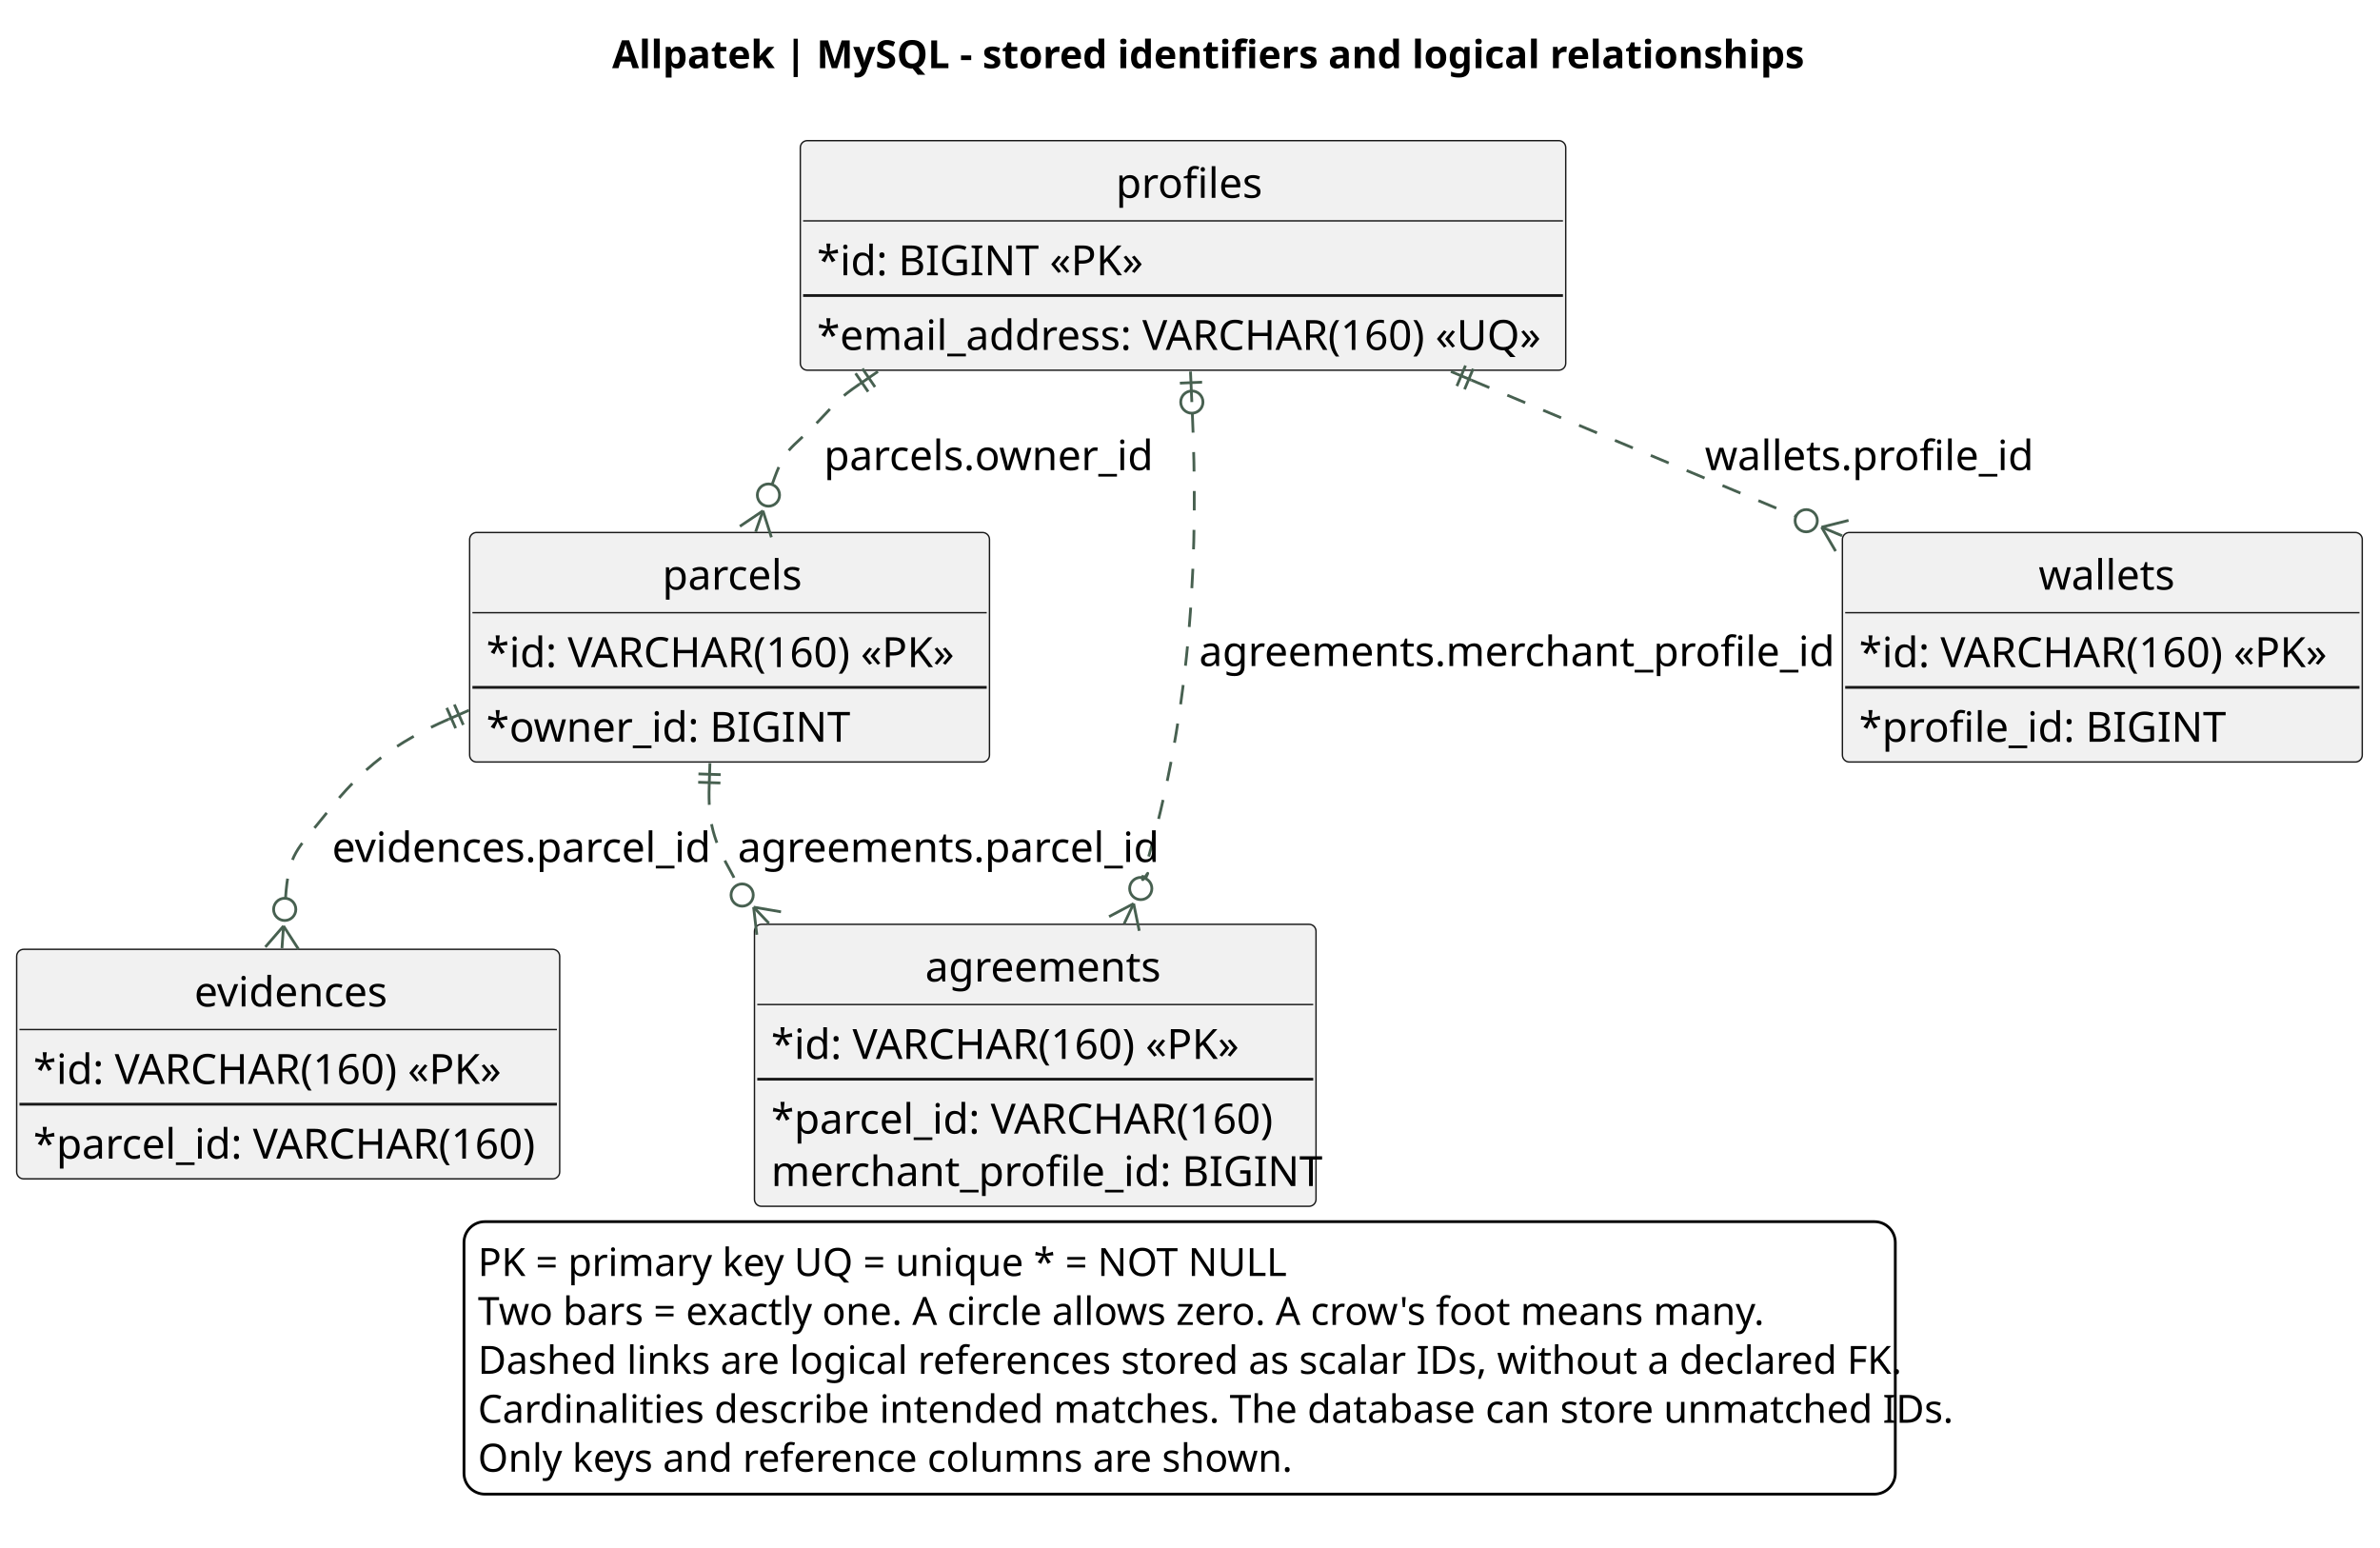
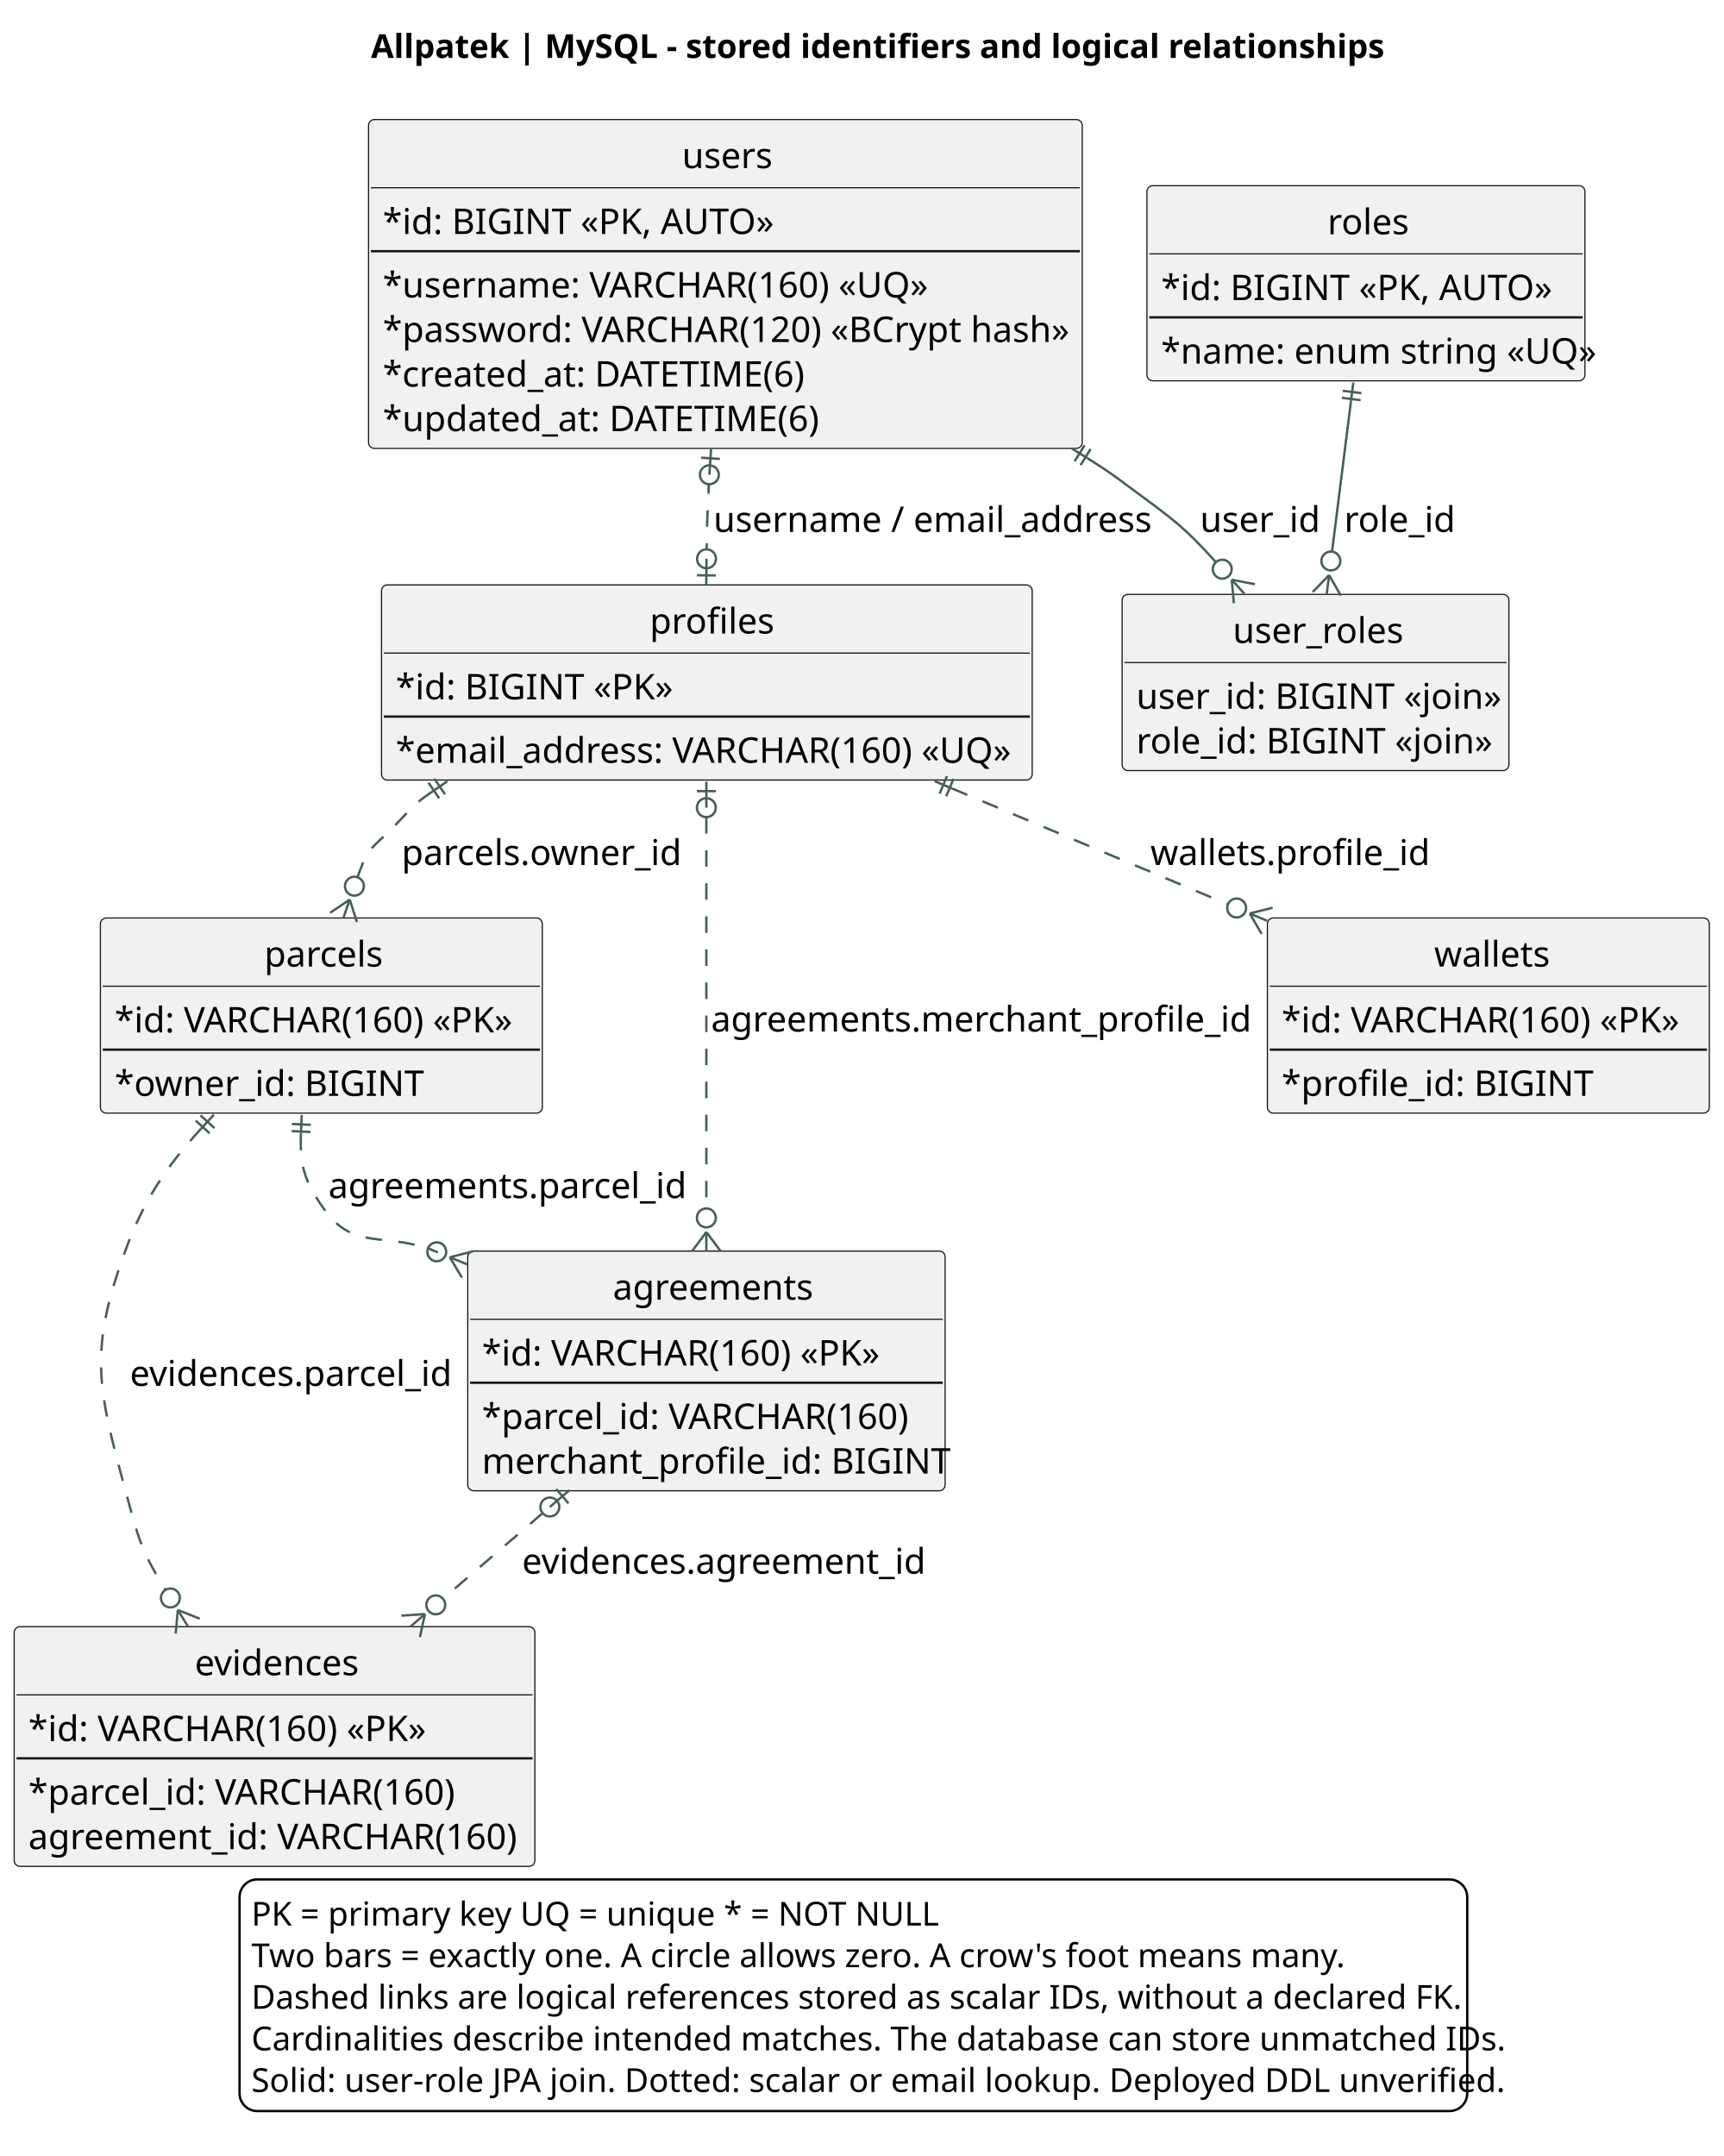
- <svg xmlns="http://www.w3.org/2000/svg" contentStyleType="text/css" data-diagram-type="CLASS" height="812.292px" preserveAspectRatio="none" style="width:1249px;height:812px;background:#FFFFFF;" version="1.1" viewBox="0 0 1249 812" width="1249.792px" zoomAndPan="magnify">
+ <svg xmlns="http://www.w3.org/2000/svg" contentStyleType="text/css" data-diagram-type="CLASS" height="1331.458px" preserveAspectRatio="none" style="width:1064px;height:1331px;background:#FFFFFF;" version="1.1" viewBox="0 0 1064 1331" width="1064.583px" zoomAndPan="magnify">
  <defs />
  <g>
    <g class="title" data-source-line="12">
-       <text fill="#000000" font-family="sans-serif" font-size="20.417" font-weight="bold" lengthAdjust="spacing" textLength="595.642" x="321.241" y="35.778">Allpatek | MySQL - stored identifiers and logical relationships</text>
+       <text fill="#000000" font-family="sans-serif" font-size="20.417" font-weight="bold" lengthAdjust="spacing" textLength="595.642" x="229.002" y="35.778">Allpatek | MySQL - stored identifiers and logical relationships</text>
    </g>
    <g class="entity" data-qualified-name="profile" data-source-line="14" id="ent0002">
-       <rect fill="#F1F1F1" height="120.461" rx="3.646" ry="3.646" style="stroke:#181818;stroke-width:0.729;" width="401.68" x="420" y="73.805" />
-       <text fill="#000000" font-family="sans-serif" font-size="21.875" lengthAdjust="spacing" textLength="70.517" x="585.581" y="103.805">profiles</text>
-       <line style="stroke:#181818;stroke-width:0.729;" x1="421.458" x2="820.221" y1="115.903" y2="115.903" />
-       <text fill="#000000" font-family="sans-serif" font-size="21.875" lengthAdjust="spacing" textLength="170.204" x="428.75" y="144.445">*id: BIGINT «PK»</text>
-       <line style="stroke:#181818;stroke-width:1.458;" x1="421.458" x2="820.221" y1="155.085" y2="155.085" />
-       <text fill="#000000" font-family="sans-serif" font-size="21.875" lengthAdjust="spacing" textLength="384.18" x="428.75" y="183.626">*email_address: VARCHAR(160) «UQ»</text>
+       <rect fill="#F1F1F1" height="120.461" rx="3.646" ry="3.646" style="stroke:#181818;stroke-width:0.729;" width="401.68" x="235.521" y="361.097" />
+       <text fill="#000000" font-family="sans-serif" font-size="21.875" lengthAdjust="spacing" textLength="70.517" x="401.102" y="391.097">profiles</text>
+       <line style="stroke:#181818;stroke-width:0.729;" x1="236.979" x2="635.742" y1="403.195" y2="403.195" />
+       <text fill="#000000" font-family="sans-serif" font-size="21.875" lengthAdjust="spacing" textLength="170.204" x="244.271" y="431.736">*id: BIGINT «PK»</text>
+       <line style="stroke:#181818;stroke-width:1.458;" x1="236.979" x2="635.742" y1="442.376" y2="442.376" />
+       <text fill="#000000" font-family="sans-serif" font-size="21.875" lengthAdjust="spacing" textLength="384.18" x="244.271" y="470.918">*email_address: VARCHAR(160) «UQ»</text>
    </g>
    <g class="entity" data-qualified-name="parcel" data-source-line="19" id="ent0003">
-       <rect fill="#F1F1F1" height="120.461" rx="3.646" ry="3.646" style="stroke:#181818;stroke-width:0.729;" width="272.812" x="246.458" y="279.43" />
-       <text fill="#000000" font-family="sans-serif" font-size="21.875" lengthAdjust="spacing" textLength="70.517" x="347.606" y="309.43">parcels</text>
-       <line style="stroke:#181818;stroke-width:0.729;" x1="247.917" x2="517.812" y1="321.528" y2="321.528" />
-       <text fill="#000000" font-family="sans-serif" font-size="21.875" lengthAdjust="spacing" textLength="255.312" x="255.208" y="350.07">*id: VARCHAR(160) «PK»</text>
-       <line style="stroke:#181818;stroke-width:1.458;" x1="247.917" x2="517.812" y1="360.71" y2="360.71" />
-       <text fill="#000000" font-family="sans-serif" font-size="21.875" lengthAdjust="spacing" textLength="182.359" x="255.208" y="389.251">*owner_id: BIGINT</text>
+       <rect fill="#F1F1F1" height="120.461" rx="3.646" ry="3.646" style="stroke:#181818;stroke-width:0.729;" width="272.812" x="61.979" y="566.722" />
+       <text fill="#000000" font-family="sans-serif" font-size="21.875" lengthAdjust="spacing" textLength="70.517" x="163.126" y="596.722">parcels</text>
+       <line style="stroke:#181818;stroke-width:0.729;" x1="63.438" x2="333.332" y1="608.82" y2="608.82" />
+       <text fill="#000000" font-family="sans-serif" font-size="21.875" lengthAdjust="spacing" textLength="255.312" x="70.729" y="637.361">*id: VARCHAR(160) «PK»</text>
+       <line style="stroke:#181818;stroke-width:1.458;" x1="63.438" x2="333.332" y1="648.001" y2="648.001" />
+       <text fill="#000000" font-family="sans-serif" font-size="21.875" lengthAdjust="spacing" textLength="182.359" x="70.729" y="676.543">*owner_id: BIGINT</text>
    </g>
    <g class="entity" data-qualified-name="agreement" data-source-line="24" id="ent0004">
-       <rect fill="#F1F1F1" height="147.975" rx="3.646" ry="3.646" style="stroke:#181818;stroke-width:0.729;" width="294.697" x="395.938" y="485.055" />
-       <text fill="#000000" font-family="sans-serif" font-size="21.875" lengthAdjust="spacing" textLength="115.517" x="485.528" y="515.055">agreements</text>
-       <line style="stroke:#181818;stroke-width:0.729;" x1="397.396" x2="689.176" y1="527.153" y2="527.153" />
-       <text fill="#000000" font-family="sans-serif" font-size="21.875" lengthAdjust="spacing" textLength="255.312" x="404.688" y="555.695">*id: VARCHAR(160) «PK»</text>
-       <line style="stroke:#181818;stroke-width:1.458;" x1="397.396" x2="689.176" y1="566.335" y2="566.335" />
-       <text fill="#000000" font-family="sans-serif" font-size="21.875" lengthAdjust="spacing" textLength="267.467" x="404.688" y="594.876">*parcel_id: VARCHAR(160)</text>
-       <text fill="#000000" font-family="sans-serif" font-size="21.875" lengthAdjust="spacing" textLength="277.197" x="404.688" y="622.391">merchant_profile_id: BIGINT</text>
+       <rect fill="#F1F1F1" height="147.975" rx="3.646" ry="3.646" style="stroke:#181818;stroke-width:0.729;" width="294.697" x="288.75" y="772.347" />
+       <text fill="#000000" font-family="sans-serif" font-size="21.875" lengthAdjust="spacing" textLength="115.517" x="378.34" y="802.347">agreements</text>
+       <line style="stroke:#181818;stroke-width:0.729;" x1="290.208" x2="581.989" y1="814.445" y2="814.445" />
+       <text fill="#000000" font-family="sans-serif" font-size="21.875" lengthAdjust="spacing" textLength="255.312" x="297.5" y="842.986">*id: VARCHAR(160) «PK»</text>
+       <line style="stroke:#181818;stroke-width:1.458;" x1="290.208" x2="581.989" y1="853.626" y2="853.626" />
+       <text fill="#000000" font-family="sans-serif" font-size="21.875" lengthAdjust="spacing" textLength="267.467" x="297.5" y="882.168">*parcel_id: VARCHAR(160)</text>
+       <text fill="#000000" font-family="sans-serif" font-size="21.875" lengthAdjust="spacing" textLength="277.197" x="297.5" y="909.682">merchant_profile_id: BIGINT</text>
    </g>
    <g class="entity" data-qualified-name="wallet" data-source-line="30" id="ent0005">
-       <rect fill="#F1F1F1" height="120.461" rx="3.646" ry="3.646" style="stroke:#181818;stroke-width:0.729;" width="272.812" x="966.875" y="279.43" />
-       <text fill="#000000" font-family="sans-serif" font-size="21.875" lengthAdjust="spacing" textLength="66.864" x="1069.849" y="309.43">wallets</text>
-       <line style="stroke:#181818;stroke-width:0.729;" x1="968.333" x2="1238.228" y1="321.528" y2="321.528" />
-       <text fill="#000000" font-family="sans-serif" font-size="21.875" lengthAdjust="spacing" textLength="255.312" x="975.625" y="350.07">*id: VARCHAR(160) «PK»</text>
-       <line style="stroke:#181818;stroke-width:1.458;" x1="968.333" x2="1238.228" y1="360.71" y2="360.71" />
-       <text fill="#000000" font-family="sans-serif" font-size="21.875" lengthAdjust="spacing" textLength="182.359" x="975.625" y="389.251">*profile_id: BIGINT</text>
+       <rect fill="#F1F1F1" height="120.461" rx="3.646" ry="3.646" style="stroke:#181818;stroke-width:0.729;" width="272.812" x="782.396" y="566.722" />
+       <text fill="#000000" font-family="sans-serif" font-size="21.875" lengthAdjust="spacing" textLength="66.864" x="885.37" y="596.722">wallets</text>
+       <line style="stroke:#181818;stroke-width:0.729;" x1="783.854" x2="1053.749" y1="608.82" y2="608.82" />
+       <text fill="#000000" font-family="sans-serif" font-size="21.875" lengthAdjust="spacing" textLength="255.312" x="791.146" y="637.361">*id: VARCHAR(160) «PK»</text>
+       <line style="stroke:#181818;stroke-width:1.458;" x1="783.854" x2="1053.749" y1="648.001" y2="648.001" />
+       <text fill="#000000" font-family="sans-serif" font-size="21.875" lengthAdjust="spacing" textLength="182.359" x="791.146" y="676.543">*profile_id: BIGINT</text>
    </g>
    <g class="entity" data-qualified-name="evidence" data-source-line="35" id="ent0006">
-       <rect fill="#F1F1F1" height="120.461" rx="3.646" ry="3.646" style="stroke:#181818;stroke-width:0.729;" width="284.967" x="8.75" y="498.18" />
-       <text fill="#000000" font-family="sans-serif" font-size="21.875" lengthAdjust="spacing" textLength="98.502" x="101.983" y="528.18">evidences</text>
-       <line style="stroke:#181818;stroke-width:0.729;" x1="10.208" x2="292.258" y1="540.278" y2="540.278" />
-       <text fill="#000000" font-family="sans-serif" font-size="21.875" lengthAdjust="spacing" textLength="255.312" x="17.5" y="568.82">*id: VARCHAR(160) «PK»</text>
-       <line style="stroke:#181818;stroke-width:1.458;" x1="10.208" x2="292.258" y1="579.46" y2="579.46" />
-       <text fill="#000000" font-family="sans-serif" font-size="21.875" lengthAdjust="spacing" textLength="267.467" x="17.5" y="608.001">*parcel_id: VARCHAR(160)</text>
+       <rect fill="#F1F1F1" height="147.975" rx="3.646" ry="3.646" style="stroke:#181818;stroke-width:0.729;" width="321.454" x="8.75" y="1004.222" />
+       <text fill="#000000" font-family="sans-serif" font-size="21.875" lengthAdjust="spacing" textLength="98.502" x="120.226" y="1034.222">evidences</text>
+       <line style="stroke:#181818;stroke-width:0.729;" x1="10.208" x2="328.745" y1="1046.32" y2="1046.32" />
+       <text fill="#000000" font-family="sans-serif" font-size="21.875" lengthAdjust="spacing" textLength="255.312" x="17.5" y="1074.861">*id: VARCHAR(160) «PK»</text>
+       <line style="stroke:#181818;stroke-width:1.458;" x1="10.208" x2="328.745" y1="1085.501" y2="1085.501" />
+       <text fill="#000000" font-family="sans-serif" font-size="21.875" lengthAdjust="spacing" textLength="267.467" x="17.5" y="1114.043">*parcel_id: VARCHAR(160)</text>
+       <text fill="#000000" font-family="sans-serif" font-size="21.875" lengthAdjust="spacing" textLength="303.954" x="17.5" y="1141.557">agreement_id: VARCHAR(160)</text>
    </g>
-     <g class="link" data-entity-1="ent0002" data-entity-2="ent0003" data-link-type="crowfoot" id="lnk7">
-       <line style="stroke:#476050;stroke-width:1.458;" x1="452.616" x2="459.2" y1="193.448" y2="203.079" />
-       <line style="stroke:#476050;stroke-width:1.458;" x1="449.004" x2="455.588" y1="195.917" y2="205.548" />
-       <line style="stroke:#476050;stroke-width:1.458;" x1="451.092" x2="460.724" y1="201.555" y2="194.972" />
-       <line style="stroke:#476050;stroke-width:1.458;" x1="400.394" x2="404.818" y1="268.062" y2="281.959" />
-       <line style="stroke:#476050;stroke-width:1.458;" x1="400.394" x2="388.292" y1="268.062" y2="276.2" />
-       <line style="stroke:#476050;stroke-width:1.458;" x1="400.394" x2="396.555" y1="268.062" y2="279.079" />
-       <ellipse cx="403.273" cy="259.8" fill="none" rx="5.833" ry="5.833" style="stroke:#476050;stroke-width:1.458;" />
-       <path d="M451.092,201.555 C439.756,209.304 438.783,211.398 429.479,221.097 C414.145,237.083 412.284,233.941 405.193,254.291" fill="none" style="stroke:#476050;stroke-width:1.458;stroke-dasharray:10.208,10.208;" />
-       <text fill="#000000" font-family="sans-serif" font-size="21.875" lengthAdjust="spacing" textLength="165.366" x="432.396" y="246.722">parcels.owner_id</text>
+     <g class="entity" data-qualified-name="usr" data-source-line="42" id="ent0007">
+       <rect fill="#F1F1F1" height="203.005" rx="3.646" ry="3.646" style="stroke:#181818;stroke-width:0.729;" width="440.591" x="227.5" y="73.805" />
+       <text fill="#000000" font-family="sans-serif" font-size="21.875" lengthAdjust="spacing" textLength="53.491" x="421.05" y="103.805">users</text>
+       <line style="stroke:#181818;stroke-width:0.729;" x1="228.958" x2="666.633" y1="115.903" y2="115.903" />
+       <text fill="#000000" font-family="sans-serif" font-size="21.875" lengthAdjust="spacing" textLength="243.124" x="236.25" y="144.445">*id: BIGINT «PK, AUTO»</text>
+       <line style="stroke:#181818;stroke-width:1.458;" x1="228.958" x2="666.633" y1="155.085" y2="155.085" />
+       <text fill="#000000" font-family="sans-serif" font-size="21.875" lengthAdjust="spacing" textLength="339.191" x="236.25" y="183.626">*username: VARCHAR(160) «UQ»</text>
+       <text fill="#000000" font-family="sans-serif" font-size="21.875" lengthAdjust="spacing" textLength="423.091" x="236.25" y="211.141">*password: VARCHAR(120) «BCrypt hash»</text>
+       <text fill="#000000" font-family="sans-serif" font-size="21.875" lengthAdjust="spacing" textLength="261.368" x="236.25" y="238.655">*created_at: DATETIME(6)</text>
+       <text fill="#000000" font-family="sans-serif" font-size="21.875" lengthAdjust="spacing" textLength="267.477" x="236.25" y="266.17">*updated_at: DATETIME(6)</text>
    </g>
-     <g class="link" data-entity-1="ent0002" data-entity-2="ent0004" data-link-type="crowfoot" id="lnk8">
-       <line style="stroke:#476050;stroke-width:1.458;" x1="625.464" x2="624.758" y1="211" y2="194.974" />
-       <ellipse cx="625.464" cy="211" fill="none" rx="5.833" ry="5.833" style="stroke:#476050;stroke-width:1.458;" />
-       <line style="stroke:#476050;stroke-width:1.458;" x1="619.187" x2="630.842" y1="201.058" y2="200.545" />
-       <line style="stroke:#476050;stroke-width:1.458;" x1="594.926" x2="597.867" y1="474.189" y2="488.473" />
-       <line style="stroke:#476050;stroke-width:1.458;" x1="594.926" x2="582.037" y1="474.189" y2="481.012" />
-       <line style="stroke:#476050;stroke-width:1.458;" x1="594.926" x2="589.952" y1="474.189" y2="484.743" />
-       <ellipse cx="598.656" cy="466.274" fill="none" rx="5.833" ry="5.833" style="stroke:#476050;stroke-width:1.458;" />
-       <path d="M625.721,216.828 C628.624,282.715 627.011,369.785 600.104,458.805 C597.477,467.496 605.149,452.497 601.143,460.997" fill="none" style="stroke:#476050;stroke-width:1.458;stroke-dasharray:10.208,10.208;" />
-       <text fill="#000000" font-family="sans-serif" font-size="21.875" lengthAdjust="spacing" textLength="313.716" x="629.271" y="349.534">agreements.merchant_profile_id</text>
+     <g class="entity" data-qualified-name="role" data-source-line="50" id="ent0008">
+       <rect fill="#F1F1F1" height="120.461" rx="3.646" ry="3.646" style="stroke:#181818;stroke-width:0.729;" width="270.398" x="708.021" y="114.639" />
+       <text fill="#000000" font-family="sans-serif" font-size="21.875" lengthAdjust="spacing" textLength="47.414" x="819.513" y="144.638">roles</text>
+       <line style="stroke:#181818;stroke-width:0.729;" x1="709.479" x2="976.96" y1="156.737" y2="156.737" />
+       <text fill="#000000" font-family="sans-serif" font-size="21.875" lengthAdjust="spacing" textLength="243.124" x="716.771" y="185.278">*id: BIGINT «PK, AUTO»</text>
+       <line style="stroke:#181818;stroke-width:1.458;" x1="709.479" x2="976.96" y1="195.918" y2="195.918" />
+       <text fill="#000000" font-family="sans-serif" font-size="21.875" lengthAdjust="spacing" textLength="252.898" x="716.771" y="224.459">*name: enum string «UQ»</text>
    </g>
-     <g class="link" data-entity-1="ent0002" data-entity-2="ent0005" data-link-type="crowfoot" id="lnk9">
-       <line style="stroke:#476050;stroke-width:1.458;" x1="764.558" x2="769.075" y1="202.598" y2="191.841" />
-       <line style="stroke:#476050;stroke-width:1.458;" x1="768.591" x2="773.108" y1="204.292" y2="193.535" />
-       <line style="stroke:#476050;stroke-width:1.458;" x1="772.194" x2="761.438" y1="199.478" y2="194.961" />
-       <line style="stroke:#476050;stroke-width:1.458;" x1="955.954" x2="970.098" y1="276.646" y2="273.096" />
-       <line style="stroke:#476050;stroke-width:1.458;" x1="955.954" x2="963.322" y1="276.646" y2="289.231" />
-       <line style="stroke:#476050;stroke-width:1.458;" x1="955.954" x2="966.71" y1="276.646" y2="281.163" />
-       <ellipse cx="947.886" cy="273.258" fill="none" rx="5.833" ry="5.833" style="stroke:#476050;stroke-width:1.458;" />
-       <path d="M772.194,199.478 C836.894,226.648 878.354,244.059 942.508,271" fill="none" style="stroke:#476050;stroke-width:1.458;stroke-dasharray:10.208,10.208;" />
-       <text fill="#000000" font-family="sans-serif" font-size="21.875" lengthAdjust="spacing" textLength="161.713" x="894.688" y="246.722">wallets.profile_id</text>
+     <g class="entity" data-qualified-name="ur" data-source-line="55" id="ent0009">
+       <rect fill="#F1F1F1" height="108.794" rx="3.646" ry="3.646" style="stroke:#181818;stroke-width:0.729;" width="238.781" x="692.708" y="366.93" />
+       <text fill="#000000" font-family="sans-serif" font-size="21.875" lengthAdjust="spacing" textLength="102.133" x="761.033" y="396.93">user_roles</text>
+       <line style="stroke:#181818;stroke-width:0.729;" x1="694.167" x2="930.031" y1="409.028" y2="409.028" />
+       <text fill="#000000" font-family="sans-serif" font-size="21.875" lengthAdjust="spacing" textLength="221.281" x="701.458" y="437.57">user_id: BIGINT «join»</text>
+       <text fill="#000000" font-family="sans-serif" font-size="21.875" lengthAdjust="spacing" textLength="215.204" x="701.458" y="465.084">role_id: BIGINT «join»</text>
    </g>
-     <g class="link" data-entity-1="ent0003" data-entity-2="ent0004" data-link-type="crowfoot" id="lnk10">
-       <line style="stroke:#476050;stroke-width:1.458;" x1="366.543" x2="378.204" y1="406.134" y2="406.512" />
-       <line style="stroke:#476050;stroke-width:1.458;" x1="366.402" x2="378.062" y1="410.507" y2="410.884" />
-       <line style="stroke:#476050;stroke-width:1.458;" x1="372.185" x2="372.563" y1="412.153" y2="400.493" />
-       <line style="stroke:#476050;stroke-width:1.458;" x1="395.489" x2="409.864" y1="476.049" y2="478.503" />
-       <line style="stroke:#476050;stroke-width:1.458;" x1="395.489" x2="397.158" y1="476.049" y2="490.537" />
-       <line style="stroke:#476050;stroke-width:1.458;" x1="395.489" x2="403.511" y1="476.049" y2="484.52" />
-       <ellipse cx="389.472" cy="469.696" fill="none" rx="5.833" ry="5.833" style="stroke:#476050;stroke-width:1.458;" />
-       <path d="M372.185,412.153 C371.548,431.796 374.443,441.415 384.271,458.805 C389.541,468.131 378.043,457.629 385.461,465.461" fill="none" style="stroke:#476050;stroke-width:1.458;stroke-dasharray:10.208,10.208;" />
-       <text fill="#000000" font-family="sans-serif" font-size="21.875" lengthAdjust="spacing" textLength="210.365" x="387.188" y="452.347">agreements.parcel_id</text>
+     <g class="link" data-entity-1="ent0007" data-entity-2="ent0009" data-link-type="crowfoot" id="lnk10">
+       <line style="stroke:#476050;stroke-width:1.458;" x1="663.361" x2="669.522" y1="284.81" y2="274.903" />
+       <line style="stroke:#476050;stroke-width:1.458;" x1="667.076" x2="673.237" y1="287.121" y2="277.213" />
+       <line style="stroke:#476050;stroke-width:1.458;" x1="671.395" x2="661.488" y1="282.937" y2="276.776" />
+       <line style="stroke:#476050;stroke-width:1.458;" x1="760.389" x2="774.702" y1="357.882" y2="360.679" />
+       <line style="stroke:#476050;stroke-width:1.458;" x1="760.389" x2="761.712" y1="357.882" y2="372.405" />
+       <line style="stroke:#476050;stroke-width:1.458;" x1="760.389" x2="768.207" y1="357.882" y2="366.542" />
+       <ellipse cx="754.526" cy="351.387" fill="none" rx="5.833" ry="5.833" style="stroke:#476050;stroke-width:1.458;" />
+       <path d="M671.395,282.937 C684.734,291.232 687.784,293.751 700,302.764 C724.738,321.015 731.178,325.521 750.618,347.056" fill="none" style="stroke:#476050;stroke-width:1.458;" />
+       <text fill="#000000" font-family="sans-serif" font-size="21.875" lengthAdjust="spacing" textLength="71.745" x="740.833" y="328.389">user_id</text>
    </g>
-     <g class="link" data-entity-1="ent0003" data-entity-2="ent0006" data-link-type="crowfoot" id="lnk11">
-       <line style="stroke:#476050;stroke-width:1.458;" x1="238.454" x2="243.135" y1="369.717" y2="380.404" />
-       <line style="stroke:#476050;stroke-width:1.458;" x1="234.447" x2="239.127" y1="371.472" y2="382.159" />
-       <line style="stroke:#476050;stroke-width:1.458;" x1="235.451" x2="246.138" y1="377.401" y2="372.72" />
-       <line style="stroke:#476050;stroke-width:1.458;" x1="148.796" x2="156.702" y1="485.947" y2="498.201" />
-       <line style="stroke:#476050;stroke-width:1.458;" x1="148.796" x2="139.245" y1="485.947" y2="496.967" />
-       <line style="stroke:#476050;stroke-width:1.458;" x1="148.796" x2="147.974" y1="485.947" y2="497.584" />
-       <ellipse cx="149.413" cy="477.218" fill="none" rx="5.833" ry="5.833" style="stroke:#476050;stroke-width:1.458;" />
-       <path d="M235.451,377.401 C207.005,389.859 190.559,402.543 171.354,426.722 C155.663,446.478 151.538,447.169 149.825,471.399" fill="none" style="stroke:#476050;stroke-width:1.458;stroke-dasharray:10.208,10.208;" />
-       <text fill="#000000" font-family="sans-serif" font-size="21.875" lengthAdjust="spacing" textLength="193.35" x="174.271" y="452.347">evidences.parcel_id</text>
+     <g class="link" data-entity-1="ent0008" data-entity-2="ent0009" data-link-type="crowfoot" id="lnk11">
+       <line style="stroke:#476050;stroke-width:1.458;" x1="828.909" x2="840.485" y1="241.255" y2="242.71" />
+       <line style="stroke:#476050;stroke-width:1.458;" x1="828.364" x2="839.939" y1="245.596" y2="247.051" />
+       <line style="stroke:#476050;stroke-width:1.458;" x1="833.969" x2="835.425" y1="247.77" y2="236.195" />
+       <line style="stroke:#476050;stroke-width:1.458;" x1="820.483" x2="827.709" y1="355.017" y2="367.684" />
+       <line style="stroke:#476050;stroke-width:1.458;" x1="820.483" x2="810.346" y1="355.017" y2="365.5" />
+       <line style="stroke:#476050;stroke-width:1.458;" x1="820.483" x2="819.028" y1="355.017" y2="366.592" />
+       <ellipse cx="821.575" cy="346.335" fill="none" rx="5.833" ry="5.833" style="stroke:#476050;stroke-width:1.458;" />
+       <path d="M833.969,247.77 C828.958,287.623 827.15,302.003 822.303,340.547" fill="none" style="stroke:#476050;stroke-width:1.458;" />
+       <text fill="#000000" font-family="sans-serif" font-size="21.875" lengthAdjust="spacing" textLength="65.668" x="829.792" y="328.389">role_id</text>
    </g>
-     <g class="legend" data-source-line="47">
-       <rect fill="none" height="142.985" rx="10.938" ry="10.938" style="stroke:#000000;stroke-width:1.458;" width="751.129" x="243.498" y="641.097" />
-       <text fill="#000000" font-family="sans-serif" font-size="20.417" lengthAdjust="spacing" textLength="460.113" x="250.79" y="669.583">PK = primary key     UQ = unique     * = NOT NULL</text>
-       <text fill="#000000" font-family="sans-serif" font-size="20.417" lengthAdjust="spacing" textLength="652.376" x="250.79" y="695.263">Two bars = exactly one. A circle allows zero. A crow's foot means many.</text>
-       <text fill="#000000" font-family="sans-serif" font-size="20.417" lengthAdjust="spacing" textLength="718.322" x="250.79" y="720.944">Dashed links are logical references stored as scalar IDs, without a declared FK.</text>
-       <text fill="#000000" font-family="sans-serif" font-size="20.417" lengthAdjust="spacing" textLength="736.545" x="250.79" y="746.624">Cardinalities describe intended matches. The database can store unmatched IDs.</text>
-       <text fill="#000000" font-family="sans-serif" font-size="20.417" lengthAdjust="spacing" textLength="408.533" x="250.79" y="772.304">Only keys and reference columns are shown.</text>
+     <g class="link" data-entity-1="ent0007" data-entity-2="ent0002" data-link-type="association" id="lnk12">
+       <line style="stroke:#476050;stroke-width:1.458;" x1="437.908" x2="438.954" y1="293.114" y2="277.106" />
+       <ellipse cx="437.908" cy="293.114" fill="none" rx="5.833" ry="5.833" style="stroke:#476050;stroke-width:1.458;" />
+       <line style="stroke:#476050;stroke-width:1.458;" x1="432.753" x2="444.394" y1="282.547" y2="283.308" />
+       <line style="stroke:#476050;stroke-width:1.458;" x1="436.156" x2="435.989" y1="344.975" y2="361.016" />
+       <ellipse cx="436.156" cy="344.975" fill="none" rx="5.833" ry="5.833" style="stroke:#476050;stroke-width:1.458;" />
+       <line style="stroke:#476050;stroke-width:1.458;" x1="441.883" x2="430.217" y1="355.244" y2="355.122" />
+       <path d="M437.527,298.935 C436.961,307.608 437.889,294.423 437.5,302.764 C436.617,321.699 436.412,320.496 436.217,339.142" fill="none" style="stroke:#476050;stroke-width:1.458;stroke-dasharray:10.208,10.208;" />
+       <text fill="#000000" font-family="sans-serif" font-size="21.875" lengthAdjust="spacing" textLength="257.768" x="440.417" y="328.389">username / email_address</text>
+     </g>
+     <g class="link" data-entity-1="ent0002" data-entity-2="ent0003" data-link-type="crowfoot" id="lnk13">
+       <line style="stroke:#476050;stroke-width:1.458;" x1="268.137" x2="274.72" y1="480.739" y2="490.371" />
+       <line style="stroke:#476050;stroke-width:1.458;" x1="264.525" x2="271.109" y1="483.208" y2="492.84" />
+       <line style="stroke:#476050;stroke-width:1.458;" x1="266.613" x2="276.244" y1="488.847" y2="482.263" />
+       <line style="stroke:#476050;stroke-width:1.458;" x1="215.915" x2="220.338" y1="555.354" y2="569.25" />
+       <line style="stroke:#476050;stroke-width:1.458;" x1="215.915" x2="203.813" y1="555.354" y2="563.492" />
+       <line style="stroke:#476050;stroke-width:1.458;" x1="215.915" x2="212.076" y1="555.354" y2="566.371" />
+       <ellipse cx="218.794" cy="547.091" fill="none" rx="5.833" ry="5.833" style="stroke:#476050;stroke-width:1.458;" />
+       <path d="M266.613,488.847 C255.277,496.596 254.304,498.69 245,508.389 C229.666,524.375 227.805,521.232 220.714,541.583" fill="none" style="stroke:#476050;stroke-width:1.458;stroke-dasharray:10.208,10.208;" />
+       <text fill="#000000" font-family="sans-serif" font-size="21.875" lengthAdjust="spacing" textLength="165.366" x="247.917" y="534.014">parcels.owner_id</text>
+     </g>
+     <g class="link" data-entity-1="ent0002" data-entity-2="ent0004" data-link-type="crowfoot" id="lnk14">
+       <line style="stroke:#476050;stroke-width:1.458;" x1="436.042" x2="436.042" y1="498.609" y2="482.567" />
+       <ellipse cx="436.042" cy="498.609" fill="none" rx="5.833" ry="5.833" style="stroke:#476050;stroke-width:1.458;" />
+       <line style="stroke:#476050;stroke-width:1.458;" x1="430.208" x2="441.875" y1="488.4" y2="488.4" />
+       <line style="stroke:#476050;stroke-width:1.458;" x1="436.042" x2="444.792" y1="760.62" y2="772.286" />
+       <line style="stroke:#476050;stroke-width:1.458;" x1="436.042" x2="427.292" y1="760.62" y2="772.286" />
+       <line style="stroke:#476050;stroke-width:1.458;" x1="436.042" x2="436.042" y1="760.62" y2="772.286" />
+       <ellipse cx="436.042" cy="751.87" fill="none" rx="5.833" ry="5.833" style="stroke:#476050;stroke-width:1.458;" />
+       <path d="M436.042,504.442 C436.042,580.568 436.042,664.226 436.042,746.036" fill="none" style="stroke:#476050;stroke-width:1.458;stroke-dasharray:10.208,10.208;" />
+       <text fill="#000000" font-family="sans-serif" font-size="21.875" lengthAdjust="spacing" textLength="313.716" x="438.958" y="636.826">agreements.merchant_profile_id</text>
+     </g>
+     <g class="link" data-entity-1="ent0002" data-entity-2="ent0005" data-link-type="crowfoot" id="lnk15">
+       <line style="stroke:#476050;stroke-width:1.458;" x1="580.078" x2="584.596" y1="489.89" y2="479.133" />
+       <line style="stroke:#476050;stroke-width:1.458;" x1="584.112" x2="588.629" y1="491.584" y2="480.827" />
+       <line style="stroke:#476050;stroke-width:1.458;" x1="587.715" x2="576.958" y1="486.77" y2="482.253" />
+       <line style="stroke:#476050;stroke-width:1.458;" x1="771.475" x2="785.619" y1="563.938" y2="560.387" />
+       <line style="stroke:#476050;stroke-width:1.458;" x1="771.475" x2="778.843" y1="563.938" y2="576.522" />
+       <line style="stroke:#476050;stroke-width:1.458;" x1="771.475" x2="782.231" y1="563.938" y2="568.455" />
+       <ellipse cx="763.407" cy="560.55" fill="none" rx="5.833" ry="5.833" style="stroke:#476050;stroke-width:1.458;" />
+       <path d="M587.715,486.77 C652.415,513.94 693.875,531.351 758.029,558.291" fill="none" style="stroke:#476050;stroke-width:1.458;stroke-dasharray:10.208,10.208;" />
+       <text fill="#000000" font-family="sans-serif" font-size="21.875" lengthAdjust="spacing" textLength="161.713" x="710.208" y="534.014">wallets.profile_id</text>
+     </g>
+     <g class="link" data-entity-1="ent0003" data-entity-2="ent0004" data-link-type="crowfoot" id="lnk16">
+       <line style="stroke:#476050;stroke-width:1.458;" x1="180.205" x2="191.861" y1="693.901" y2="694.408" />
+       <line style="stroke:#476050;stroke-width:1.458;" x1="180.015" x2="191.671" y1="698.272" y2="698.779" />
+       <line style="stroke:#476050;stroke-width:1.458;" x1="185.779" x2="186.286" y1="699.983" y2="688.327" />
+       <line style="stroke:#476050;stroke-width:1.458;" x1="277.706" x2="291.835" y1="776.155" y2="772.543" />
+       <line style="stroke:#476050;stroke-width:1.458;" x1="277.706" x2="285.13" y1="776.155" y2="788.708" />
+       <line style="stroke:#476050;stroke-width:1.458;" x1="277.706" x2="288.483" y1="776.155" y2="780.625" />
+       <ellipse cx="269.624" cy="772.802" fill="none" rx="5.833" ry="5.833" style="stroke:#476050;stroke-width:1.458;" />
+       <path d="M185.779,699.983 C184.913,719.891 188.253,729.543 199.792,746.097 C218.445,772.858 238.114,760.063 268.333,772.347 C274.94,775.033 257.435,767.746 264.236,770.567" fill="none" style="stroke:#476050;stroke-width:1.458;stroke-dasharray:10.208,10.208;" />
+       <text fill="#000000" font-family="sans-serif" font-size="21.875" lengthAdjust="spacing" textLength="210.365" x="202.708" y="739.639">agreements.parcel_id</text>
+     </g>
+     <g class="link" data-entity-1="ent0003" data-entity-2="ent0006" data-link-type="crowfoot" id="lnk17">
+       <line style="stroke:#476050;stroke-width:1.458;" x1="123.771" x2="132.372" y1="688.544" y2="696.427" />
+       <line style="stroke:#476050;stroke-width:1.458;" x1="120.815" x2="129.416" y1="691.77" y2="699.652" />
+       <line style="stroke:#476050;stroke-width:1.458;" x1="124.13" x2="132.012" y1="696.786" y2="688.185" />
+       <line style="stroke:#476050;stroke-width:1.458;" x1="109.784" x2="123.352" y1="993.953" y2="999.299" />
+       <line style="stroke:#476050;stroke-width:1.458;" x1="109.784" x2="108.45" y1="993.953" y2="1008.475" />
+       <line style="stroke:#476050;stroke-width:1.458;" x1="109.784" x2="115.901" y1="993.953" y2="1003.887" />
+       <ellipse cx="105.196" cy="986.502" fill="none" rx="5.833" ry="5.833" style="stroke:#476050;stroke-width:1.458;" />
+       <path d="M124.13,696.786 C102.352,720.551 88.701,741.101 77.292,772.347 C54.838,833.839 60.143,856.462 77.292,919.639 C85.266,949.018 86.52,956.172 102.137,981.535" fill="none" style="stroke:#476050;stroke-width:1.458;stroke-dasharray:10.208,10.208;" />
+       <text fill="#000000" font-family="sans-serif" font-size="21.875" lengthAdjust="spacing" textLength="193.35" x="80.208" y="855.576">evidences.parcel_id</text>
+     </g>
+     <g class="link" data-entity-1="ent0004" data-entity-2="ent0006" data-link-type="crowfoot" id="lnk18">
+       <line style="stroke:#476050;stroke-width:1.458;" x1="339.426" x2="351.601" y1="930.34" y2="919.895" />
+       <ellipse cx="339.426" cy="930.34" fill="none" rx="5.833" ry="5.833" style="stroke:#476050;stroke-width:1.458;" />
+       <line style="stroke:#476050;stroke-width:1.458;" x1="343.375" x2="350.972" y1="919.266" y2="928.121" />
+       <line style="stroke:#476050;stroke-width:1.458;" x1="262.37" x2="259.213" y1="996.448" y2="1010.685" />
+       <line style="stroke:#476050;stroke-width:1.458;" x1="262.37" x2="247.819" y1="996.448" y2="997.403" />
+       <line style="stroke:#476050;stroke-width:1.458;" x1="262.37" x2="253.516" y1="996.448" y2="1004.044" />
+       <ellipse cx="269.012" cy="990.75" fill="none" rx="5.833" ry="5.833" style="stroke:#476050;stroke-width:1.458;" />
+       <path d="M334.998,934.139 C303.693,960.996 304.736,960.102 273.439,986.952" fill="none" style="stroke:#476050;stroke-width:1.458;stroke-dasharray:10.208,10.208;" />
+       <text fill="#000000" font-family="sans-serif" font-size="21.875" lengthAdjust="spacing" textLength="238.35" x="322.292" y="971.514">evidences.agreement_id</text>
+     </g>
+     <g class="legend" data-source-line="69">
+       <rect fill="none" height="142.985" rx="10.938" ry="10.938" style="stroke:#000000;stroke-width:1.458;" width="757.878" x="147.884" y="1160.264" />
+       <text fill="#000000" font-family="sans-serif" font-size="20.417" lengthAdjust="spacing" textLength="460.113" x="155.176" y="1188.75">PK = primary key     UQ = unique     * = NOT NULL</text>
+       <text fill="#000000" font-family="sans-serif" font-size="20.417" lengthAdjust="spacing" textLength="652.376" x="155.176" y="1214.43">Two bars = exactly one. A circle allows zero. A crow's foot means many.</text>
+       <text fill="#000000" font-family="sans-serif" font-size="20.417" lengthAdjust="spacing" textLength="718.322" x="155.176" y="1240.11">Dashed links are logical references stored as scalar IDs, without a declared FK.</text>
+       <text fill="#000000" font-family="sans-serif" font-size="20.417" lengthAdjust="spacing" textLength="736.545" x="155.176" y="1265.791">Cardinalities describe intended matches. The database can store unmatched IDs.</text>
+       <text fill="#000000" font-family="sans-serif" font-size="20.417" lengthAdjust="spacing" textLength="743.294" x="155.176" y="1291.471">Solid: user-role JPA join. Dotted: scalar or email lookup. Deployed DDL unverified.</text>
    </g>
  </g>
</svg>
